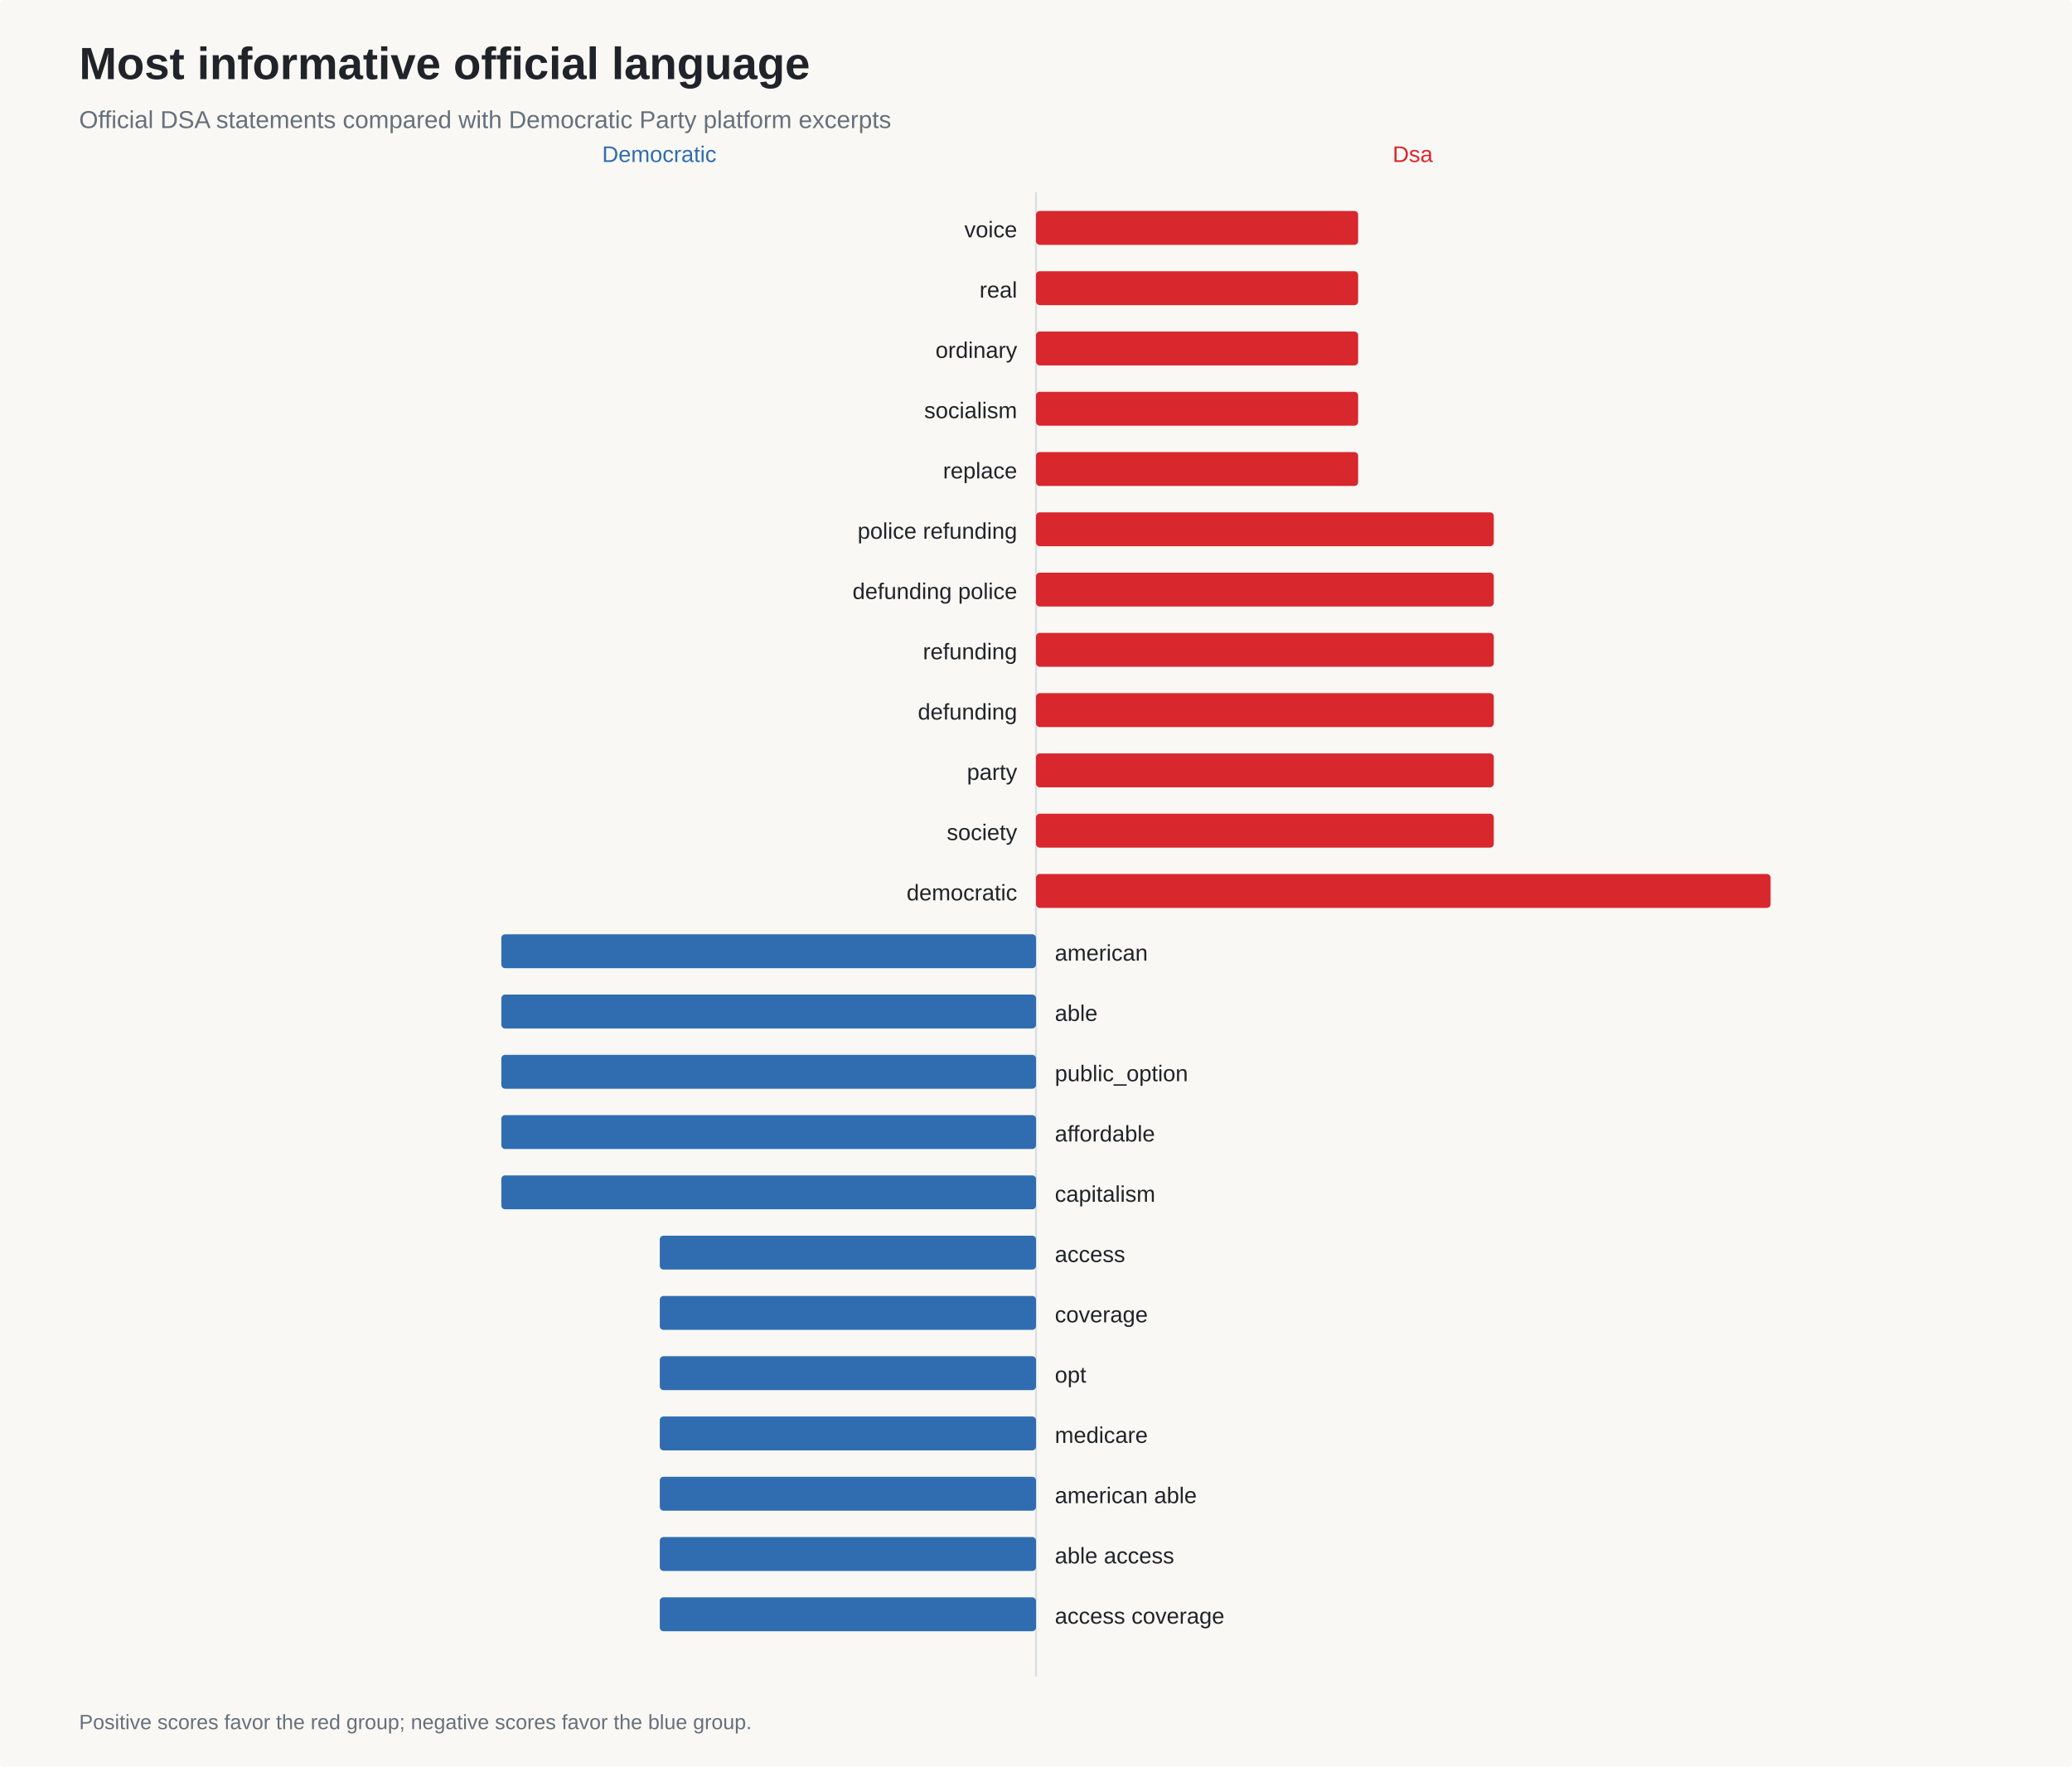
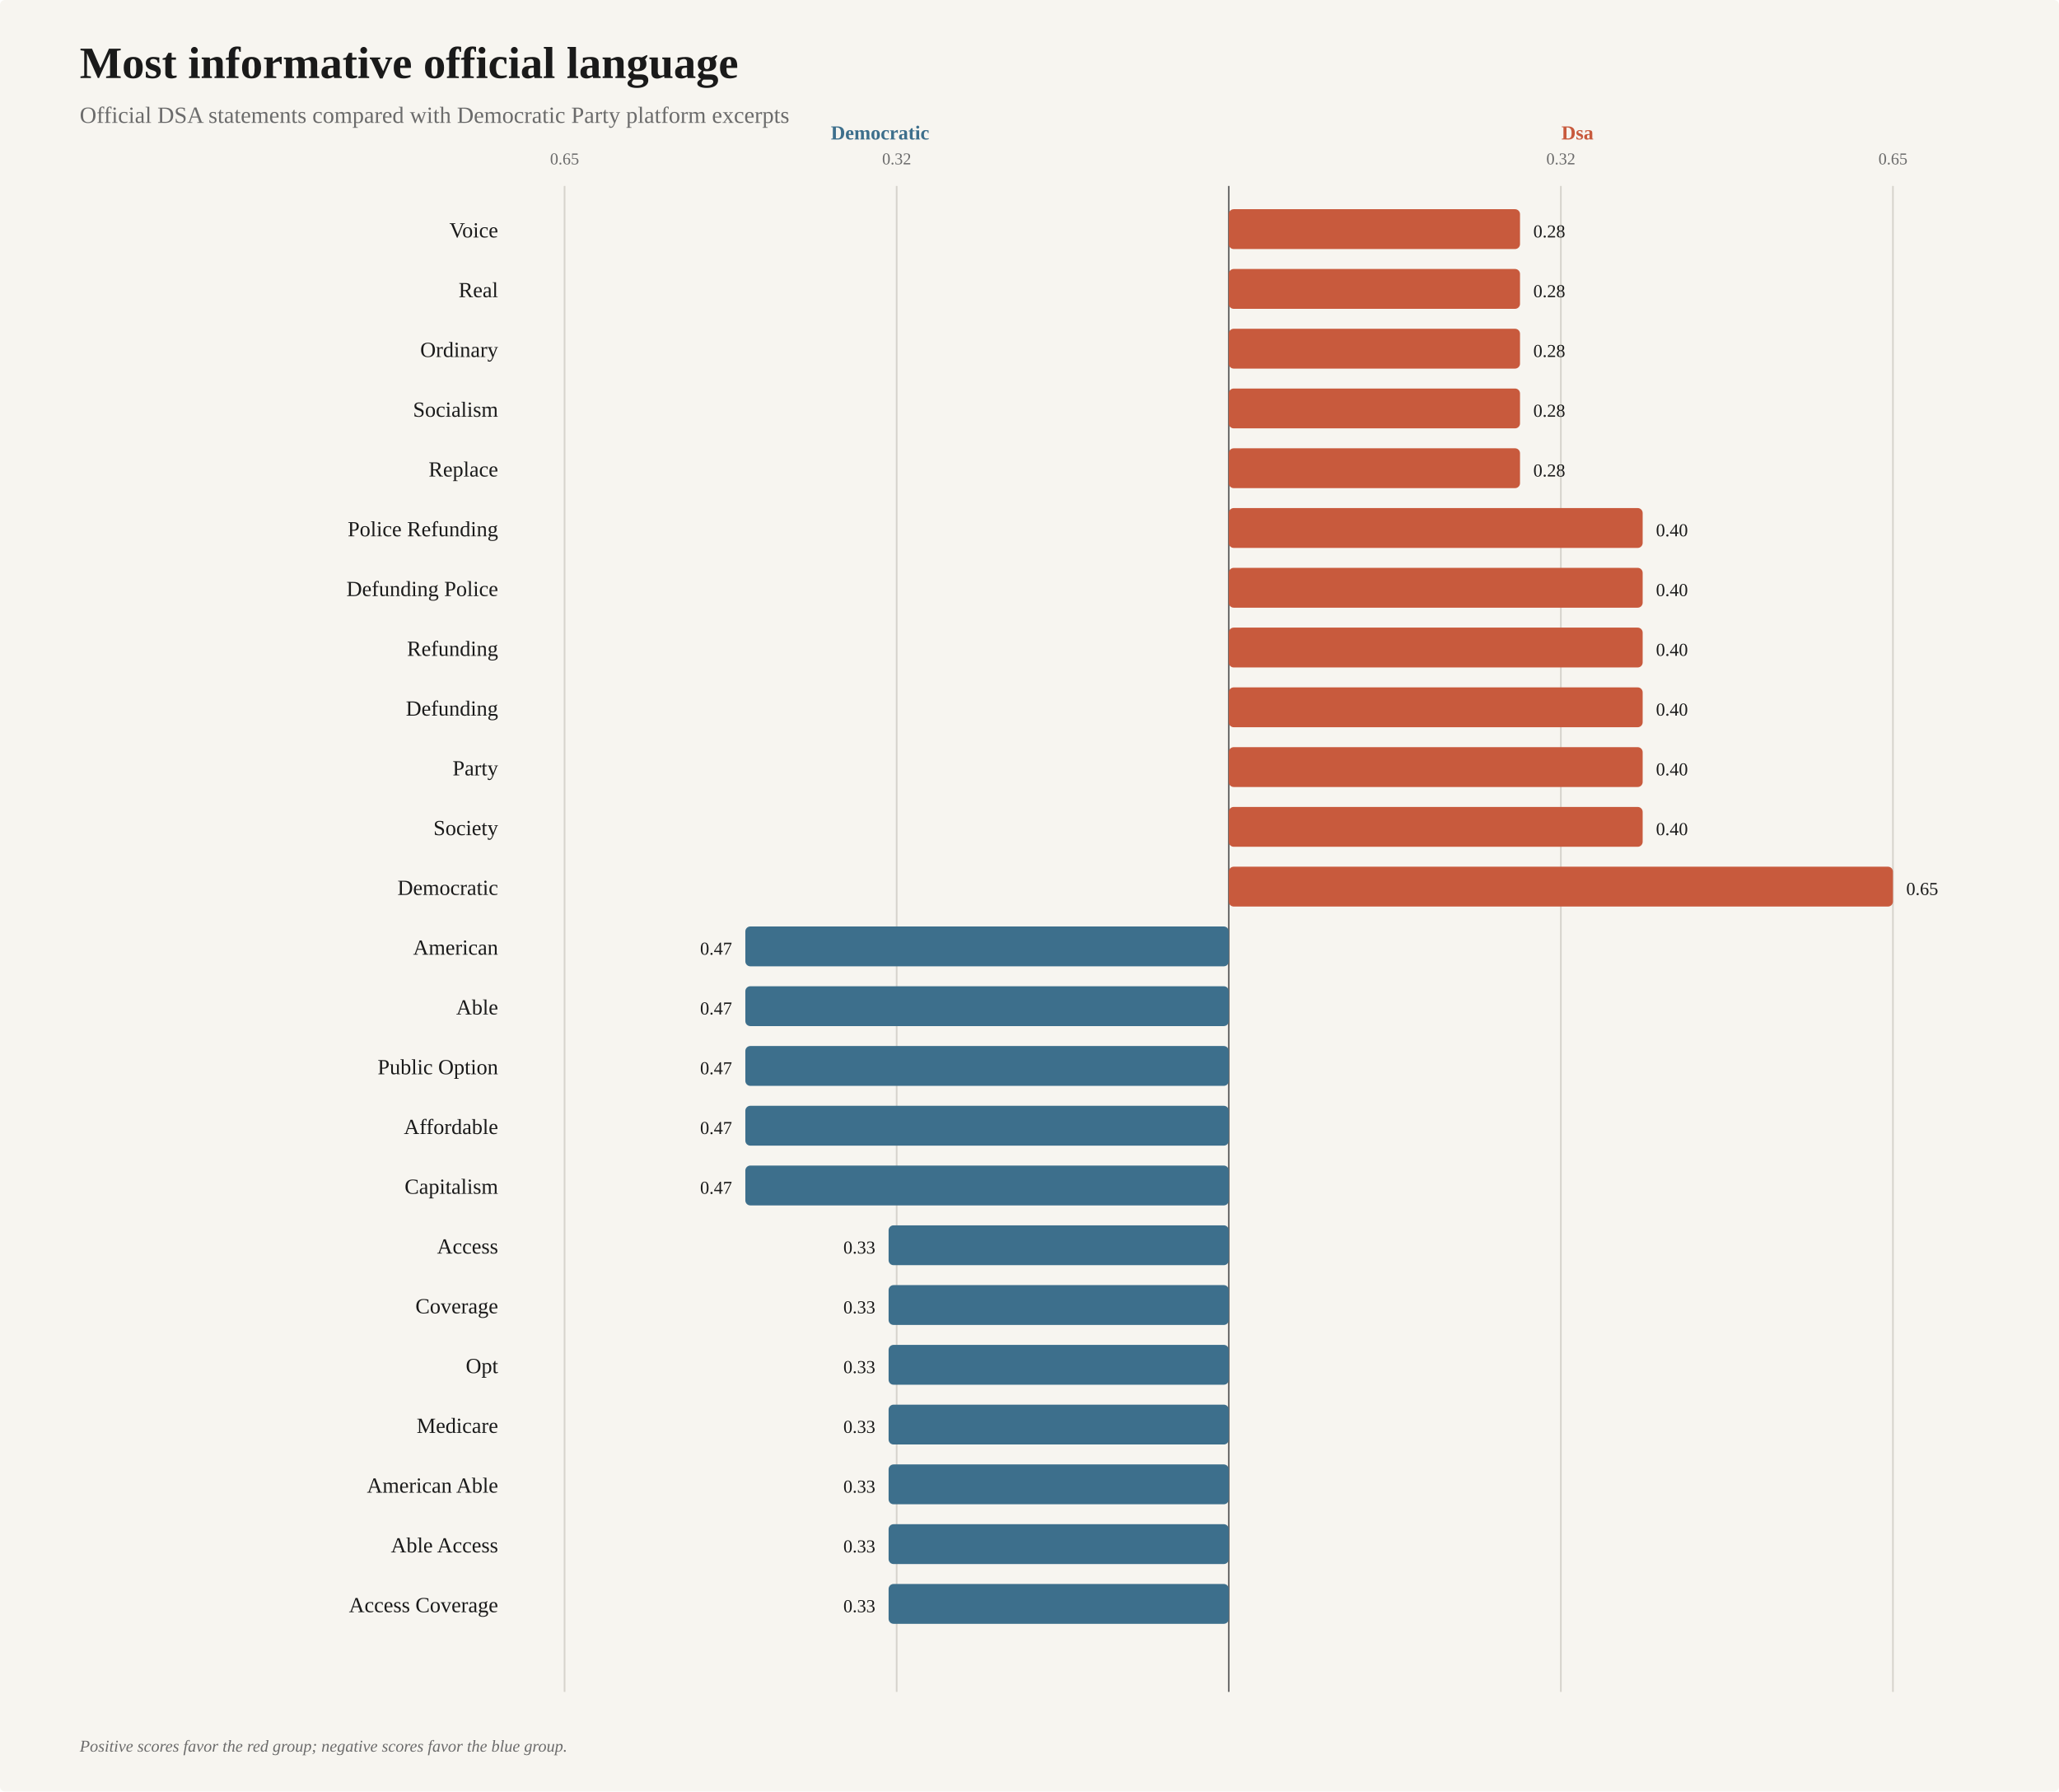
- <svg xmlns="http://www.w3.org/2000/svg" width="1100" height="938" viewBox="0 0 1100 938">
-   <rect x="0.00" y="0.00" width="1100.00" height="938.00" fill="#FAF8F4" rx="2" />
-   <text x="42" y="42" text-anchor="start" fill="#20242A" font-family="Arial, Helvetica, sans-serif" font-size="24px" font-weight="700">Most informative official language</text>
-   <text x="42" y="68" text-anchor="start" fill="#65707C" font-family="Arial, Helvetica, sans-serif" font-size="13px" font-weight="400">Official DSA statements compared with Democratic Party platform excerpts</text>
-   <line x1="550" y1="102" x2="550" y2="890" stroke="#D9DEE5" stroke-width="1" />
-   <rect x="550.00" y="112.00" width="171.02" height="18.00" fill="#D9272E" rx="2" />
-   <text x="540" y="126" text-anchor="end" fill="#20242A" font-family="Arial, Helvetica, sans-serif" font-size="12px" font-weight="400">voice</text>
-   <rect x="550.00" y="144.00" width="171.02" height="18.00" fill="#D9272E" rx="2" />
-   <text x="540" y="158" text-anchor="end" fill="#20242A" font-family="Arial, Helvetica, sans-serif" font-size="12px" font-weight="400">real</text>
-   <rect x="550.00" y="176.00" width="171.02" height="18.00" fill="#D9272E" rx="2" />
-   <text x="540" y="190" text-anchor="end" fill="#20242A" font-family="Arial, Helvetica, sans-serif" font-size="12px" font-weight="400">ordinary</text>
-   <rect x="550.00" y="208.00" width="171.02" height="18.00" fill="#D9272E" rx="2" />
-   <text x="540" y="222" text-anchor="end" fill="#20242A" font-family="Arial, Helvetica, sans-serif" font-size="12px" font-weight="400">socialism</text>
-   <rect x="550.00" y="240.00" width="171.02" height="18.00" fill="#D9272E" rx="2" />
-   <text x="540" y="254" text-anchor="end" fill="#20242A" font-family="Arial, Helvetica, sans-serif" font-size="12px" font-weight="400">replace</text>
-   <rect x="550.00" y="272.00" width="243.04" height="18.00" fill="#D9272E" rx="2" />
-   <text x="540" y="286" text-anchor="end" fill="#20242A" font-family="Arial, Helvetica, sans-serif" font-size="12px" font-weight="400">police refunding</text>
-   <rect x="550.00" y="304.00" width="243.04" height="18.00" fill="#D9272E" rx="2" />
-   <text x="540" y="318" text-anchor="end" fill="#20242A" font-family="Arial, Helvetica, sans-serif" font-size="12px" font-weight="400">defunding police</text>
-   <rect x="550.00" y="336.00" width="243.04" height="18.00" fill="#D9272E" rx="2" />
-   <text x="540" y="350" text-anchor="end" fill="#20242A" font-family="Arial, Helvetica, sans-serif" font-size="12px" font-weight="400">refunding</text>
-   <rect x="550.00" y="368.00" width="243.04" height="18.00" fill="#D9272E" rx="2" />
-   <text x="540" y="382" text-anchor="end" fill="#20242A" font-family="Arial, Helvetica, sans-serif" font-size="12px" font-weight="400">defunding</text>
-   <rect x="550.00" y="400.00" width="243.04" height="18.00" fill="#D9272E" rx="2" />
-   <text x="540" y="414" text-anchor="end" fill="#20242A" font-family="Arial, Helvetica, sans-serif" font-size="12px" font-weight="400">party</text>
-   <rect x="550.00" y="432.00" width="243.04" height="18.00" fill="#D9272E" rx="2" />
-   <text x="540" y="446" text-anchor="end" fill="#20242A" font-family="Arial, Helvetica, sans-serif" font-size="12px" font-weight="400">society</text>
-   <rect x="550.00" y="464.00" width="390.00" height="18.00" fill="#D9272E" rx="2" />
-   <text x="540" y="478" text-anchor="end" fill="#20242A" font-family="Arial, Helvetica, sans-serif" font-size="12px" font-weight="400">democratic</text>
-   <rect x="266.15" y="496.00" width="283.85" height="18.00" fill="#2F6DB0" rx="2" />
-   <text x="560" y="510" text-anchor="start" fill="#20242A" font-family="Arial, Helvetica, sans-serif" font-size="12px" font-weight="400">american</text>
-   <rect x="266.15" y="528.00" width="283.85" height="18.00" fill="#2F6DB0" rx="2" />
-   <text x="560" y="542" text-anchor="start" fill="#20242A" font-family="Arial, Helvetica, sans-serif" font-size="12px" font-weight="400">able</text>
-   <rect x="266.15" y="560.00" width="283.85" height="18.00" fill="#2F6DB0" rx="2" />
-   <text x="560" y="574" text-anchor="start" fill="#20242A" font-family="Arial, Helvetica, sans-serif" font-size="12px" font-weight="400">public_option</text>
-   <rect x="266.15" y="592.00" width="283.85" height="18.00" fill="#2F6DB0" rx="2" />
-   <text x="560" y="606" text-anchor="start" fill="#20242A" font-family="Arial, Helvetica, sans-serif" font-size="12px" font-weight="400">affordable</text>
-   <rect x="266.15" y="624.00" width="283.85" height="18.00" fill="#2F6DB0" rx="2" />
-   <text x="560" y="638" text-anchor="start" fill="#20242A" font-family="Arial, Helvetica, sans-serif" font-size="12px" font-weight="400">capitalism</text>
-   <rect x="350.27" y="656.00" width="199.73" height="18.00" fill="#2F6DB0" rx="2" />
-   <text x="560" y="670" text-anchor="start" fill="#20242A" font-family="Arial, Helvetica, sans-serif" font-size="12px" font-weight="400">access</text>
-   <rect x="350.27" y="688.00" width="199.73" height="18.00" fill="#2F6DB0" rx="2" />
-   <text x="560" y="702" text-anchor="start" fill="#20242A" font-family="Arial, Helvetica, sans-serif" font-size="12px" font-weight="400">coverage</text>
-   <rect x="350.27" y="720.00" width="199.73" height="18.00" fill="#2F6DB0" rx="2" />
-   <text x="560" y="734" text-anchor="start" fill="#20242A" font-family="Arial, Helvetica, sans-serif" font-size="12px" font-weight="400">opt</text>
-   <rect x="350.27" y="752.00" width="199.73" height="18.00" fill="#2F6DB0" rx="2" />
-   <text x="560" y="766" text-anchor="start" fill="#20242A" font-family="Arial, Helvetica, sans-serif" font-size="12px" font-weight="400">medicare</text>
-   <rect x="350.27" y="784.00" width="199.73" height="18.00" fill="#2F6DB0" rx="2" />
-   <text x="560" y="798" text-anchor="start" fill="#20242A" font-family="Arial, Helvetica, sans-serif" font-size="12px" font-weight="400">american able</text>
-   <rect x="350.27" y="816.00" width="199.73" height="18.00" fill="#2F6DB0" rx="2" />
-   <text x="560" y="830" text-anchor="start" fill="#20242A" font-family="Arial, Helvetica, sans-serif" font-size="12px" font-weight="400">able access</text>
-   <rect x="350.27" y="848.00" width="199.73" height="18.00" fill="#2F6DB0" rx="2" />
-   <text x="560" y="862" text-anchor="start" fill="#20242A" font-family="Arial, Helvetica, sans-serif" font-size="12px" font-weight="400">access coverage</text>
-   <text x="750" y="86" text-anchor="middle" fill="#D9272E" font-family="Arial, Helvetica, sans-serif" font-size="12px" font-weight="400">Dsa</text>
-   <text x="350" y="86" text-anchor="middle" fill="#2F6DB0" font-family="Arial, Helvetica, sans-serif" font-size="12px" font-weight="400">Democratic</text>
-   <text x="42" y="918" text-anchor="start" fill="#65707C" font-family="Arial, Helvetica, sans-serif" font-size="11px" font-weight="400">Positive scores favor the red group; negative scores favor the blue group.</text>
+ <svg xmlns="http://www.w3.org/2000/svg" width="1240" height="1079" viewBox="0 0 1240 1079">
+   <rect x="0.00" y="0.00" width="1240.00" height="1079.00" fill="#F7F5F0" rx="3" />
+   <text x="48" y="47" text-anchor="start" fill="#1A1A1A" font-family="Georgia, Times New Roman, serif" font-size="27px" font-weight="700" font-style="normal">Most informative official language</text>
+   <text x="48" y="74" text-anchor="start" fill="#6B6B6B" font-family="Georgia, Times New Roman, serif" font-size="14px" font-weight="400" font-style="normal">Official DSA statements compared with Democratic Party platform excerpts</text>
+   <line x1="340" y1="112" x2="340" y2="1019" stroke="#D6D3CC" stroke-width="1" />
+   <text x="340" y="99" text-anchor="middle" fill="#6B6B6B" font-family="Georgia, Times New Roman, serif" font-size="10px" font-weight="400" font-style="normal">0.65</text>
+   <line x1="540.0" y1="112" x2="540.0" y2="1019" stroke="#D6D3CC" stroke-width="1" />
+   <text x="540.0" y="99" text-anchor="middle" fill="#6B6B6B" font-family="Georgia, Times New Roman, serif" font-size="10px" font-weight="400" font-style="normal">0.32</text>
+   <line x1="740" y1="112" x2="740" y2="1019" stroke="#6B6B6B" stroke-width="1" />
+   <line x1="940.0" y1="112" x2="940.0" y2="1019" stroke="#D6D3CC" stroke-width="1" />
+   <text x="940.0" y="99" text-anchor="middle" fill="#6B6B6B" font-family="Georgia, Times New Roman, serif" font-size="10px" font-weight="400" font-style="normal">0.32</text>
+   <line x1="1140" y1="112" x2="1140" y2="1019" stroke="#D6D3CC" stroke-width="1" />
+   <text x="1140" y="99" text-anchor="middle" fill="#6B6B6B" font-family="Georgia, Times New Roman, serif" font-size="10px" font-weight="400" font-style="normal">0.65</text>
+   <text x="300" y="143" text-anchor="end" fill="#1A1A1A" font-family="Georgia, Times New Roman, serif" font-size="13px" font-weight="400" font-style="normal">Voice</text>
+   <rect x="740.00" y="126.00" width="175.41" height="24.00" fill="#C85A3D" rx="3" />
+   <text x="923.405" y="143" text-anchor="start" fill="#1A1A1A" font-family="Georgia, Times New Roman, serif" font-size="11px" font-weight="400" font-style="normal">0.28</text>
+   <text x="300" y="179" text-anchor="end" fill="#1A1A1A" font-family="Georgia, Times New Roman, serif" font-size="13px" font-weight="400" font-style="normal">Real</text>
+   <rect x="740.00" y="162.00" width="175.41" height="24.00" fill="#C85A3D" rx="3" />
+   <text x="923.405" y="179" text-anchor="start" fill="#1A1A1A" font-family="Georgia, Times New Roman, serif" font-size="11px" font-weight="400" font-style="normal">0.28</text>
+   <text x="300" y="215" text-anchor="end" fill="#1A1A1A" font-family="Georgia, Times New Roman, serif" font-size="13px" font-weight="400" font-style="normal">Ordinary</text>
+   <rect x="740.00" y="198.00" width="175.41" height="24.00" fill="#C85A3D" rx="3" />
+   <text x="923.405" y="215" text-anchor="start" fill="#1A1A1A" font-family="Georgia, Times New Roman, serif" font-size="11px" font-weight="400" font-style="normal">0.28</text>
+   <text x="300" y="251" text-anchor="end" fill="#1A1A1A" font-family="Georgia, Times New Roman, serif" font-size="13px" font-weight="400" font-style="normal">Socialism</text>
+   <rect x="740.00" y="234.00" width="175.41" height="24.00" fill="#C85A3D" rx="3" />
+   <text x="923.405" y="251" text-anchor="start" fill="#1A1A1A" font-family="Georgia, Times New Roman, serif" font-size="11px" font-weight="400" font-style="normal">0.28</text>
+   <text x="300" y="287" text-anchor="end" fill="#1A1A1A" font-family="Georgia, Times New Roman, serif" font-size="13px" font-weight="400" font-style="normal">Replace</text>
+   <rect x="740.00" y="270.00" width="175.41" height="24.00" fill="#C85A3D" rx="3" />
+   <text x="923.405" y="287" text-anchor="start" fill="#1A1A1A" font-family="Georgia, Times New Roman, serif" font-size="11px" font-weight="400" font-style="normal">0.28</text>
+   <text x="300" y="323" text-anchor="end" fill="#1A1A1A" font-family="Georgia, Times New Roman, serif" font-size="13px" font-weight="400" font-style="normal">Police Refunding</text>
+   <rect x="740.00" y="306.00" width="249.27" height="24.00" fill="#C85A3D" rx="3" />
+   <text x="997.273" y="323" text-anchor="start" fill="#1A1A1A" font-family="Georgia, Times New Roman, serif" font-size="11px" font-weight="400" font-style="normal">0.40</text>
+   <text x="300" y="359" text-anchor="end" fill="#1A1A1A" font-family="Georgia, Times New Roman, serif" font-size="13px" font-weight="400" font-style="normal">Defunding Police</text>
+   <rect x="740.00" y="342.00" width="249.27" height="24.00" fill="#C85A3D" rx="3" />
+   <text x="997.273" y="359" text-anchor="start" fill="#1A1A1A" font-family="Georgia, Times New Roman, serif" font-size="11px" font-weight="400" font-style="normal">0.40</text>
+   <text x="300" y="395" text-anchor="end" fill="#1A1A1A" font-family="Georgia, Times New Roman, serif" font-size="13px" font-weight="400" font-style="normal">Refunding</text>
+   <rect x="740.00" y="378.00" width="249.27" height="24.00" fill="#C85A3D" rx="3" />
+   <text x="997.273" y="395" text-anchor="start" fill="#1A1A1A" font-family="Georgia, Times New Roman, serif" font-size="11px" font-weight="400" font-style="normal">0.40</text>
+   <text x="300" y="431" text-anchor="end" fill="#1A1A1A" font-family="Georgia, Times New Roman, serif" font-size="13px" font-weight="400" font-style="normal">Defunding</text>
+   <rect x="740.00" y="414.00" width="249.27" height="24.00" fill="#C85A3D" rx="3" />
+   <text x="997.273" y="431" text-anchor="start" fill="#1A1A1A" font-family="Georgia, Times New Roman, serif" font-size="11px" font-weight="400" font-style="normal">0.40</text>
+   <text x="300" y="467" text-anchor="end" fill="#1A1A1A" font-family="Georgia, Times New Roman, serif" font-size="13px" font-weight="400" font-style="normal">Party</text>
+   <rect x="740.00" y="450.00" width="249.27" height="24.00" fill="#C85A3D" rx="3" />
+   <text x="997.273" y="467" text-anchor="start" fill="#1A1A1A" font-family="Georgia, Times New Roman, serif" font-size="11px" font-weight="400" font-style="normal">0.40</text>
+   <text x="300" y="503" text-anchor="end" fill="#1A1A1A" font-family="Georgia, Times New Roman, serif" font-size="13px" font-weight="400" font-style="normal">Society</text>
+   <rect x="740.00" y="486.00" width="249.27" height="24.00" fill="#C85A3D" rx="3" />
+   <text x="997.273" y="503" text-anchor="start" fill="#1A1A1A" font-family="Georgia, Times New Roman, serif" font-size="11px" font-weight="400" font-style="normal">0.40</text>
+   <text x="300" y="539" text-anchor="end" fill="#1A1A1A" font-family="Georgia, Times New Roman, serif" font-size="13px" font-weight="400" font-style="normal">Democratic</text>
+   <rect x="740.00" y="522.00" width="400.00" height="24.00" fill="#C85A3D" rx="3" />
+   <text x="1148.0" y="539" text-anchor="start" fill="#1A1A1A" font-family="Georgia, Times New Roman, serif" font-size="11px" font-weight="400" font-style="normal">0.65</text>
+   <text x="300" y="575" text-anchor="end" fill="#1A1A1A" font-family="Georgia, Times New Roman, serif" font-size="13px" font-weight="400" font-style="normal">American</text>
+   <rect x="448.87" y="558.00" width="291.13" height="24.00" fill="#3D6F8C" rx="3" />
+   <text x="440.874" y="575" text-anchor="end" fill="#1A1A1A" font-family="Georgia, Times New Roman, serif" font-size="11px" font-weight="400" font-style="normal">0.47</text>
+   <text x="300" y="611" text-anchor="end" fill="#1A1A1A" font-family="Georgia, Times New Roman, serif" font-size="13px" font-weight="400" font-style="normal">Able</text>
+   <rect x="448.87" y="594.00" width="291.13" height="24.00" fill="#3D6F8C" rx="3" />
+   <text x="440.874" y="611" text-anchor="end" fill="#1A1A1A" font-family="Georgia, Times New Roman, serif" font-size="11px" font-weight="400" font-style="normal">0.47</text>
+   <text x="300" y="647" text-anchor="end" fill="#1A1A1A" font-family="Georgia, Times New Roman, serif" font-size="13px" font-weight="400" font-style="normal">Public Option</text>
+   <rect x="448.87" y="630.00" width="291.13" height="24.00" fill="#3D6F8C" rx="3" />
+   <text x="440.874" y="647" text-anchor="end" fill="#1A1A1A" font-family="Georgia, Times New Roman, serif" font-size="11px" font-weight="400" font-style="normal">0.47</text>
+   <text x="300" y="683" text-anchor="end" fill="#1A1A1A" font-family="Georgia, Times New Roman, serif" font-size="13px" font-weight="400" font-style="normal">Affordable</text>
+   <rect x="448.87" y="666.00" width="291.13" height="24.00" fill="#3D6F8C" rx="3" />
+   <text x="440.874" y="683" text-anchor="end" fill="#1A1A1A" font-family="Georgia, Times New Roman, serif" font-size="11px" font-weight="400" font-style="normal">0.47</text>
+   <text x="300" y="719" text-anchor="end" fill="#1A1A1A" font-family="Georgia, Times New Roman, serif" font-size="13px" font-weight="400" font-style="normal">Capitalism</text>
+   <rect x="448.87" y="702.00" width="291.13" height="24.00" fill="#3D6F8C" rx="3" />
+   <text x="440.874" y="719" text-anchor="end" fill="#1A1A1A" font-family="Georgia, Times New Roman, serif" font-size="11px" font-weight="400" font-style="normal">0.47</text>
+   <text x="300" y="755" text-anchor="end" fill="#1A1A1A" font-family="Georgia, Times New Roman, serif" font-size="13px" font-weight="400" font-style="normal">Access</text>
+   <rect x="535.14" y="738.00" width="204.86" height="24.00" fill="#3D6F8C" rx="3" />
+   <text x="527.144" y="755" text-anchor="end" fill="#1A1A1A" font-family="Georgia, Times New Roman, serif" font-size="11px" font-weight="400" font-style="normal">0.33</text>
+   <text x="300" y="791" text-anchor="end" fill="#1A1A1A" font-family="Georgia, Times New Roman, serif" font-size="13px" font-weight="400" font-style="normal">Coverage</text>
+   <rect x="535.14" y="774.00" width="204.86" height="24.00" fill="#3D6F8C" rx="3" />
+   <text x="527.144" y="791" text-anchor="end" fill="#1A1A1A" font-family="Georgia, Times New Roman, serif" font-size="11px" font-weight="400" font-style="normal">0.33</text>
+   <text x="300" y="827" text-anchor="end" fill="#1A1A1A" font-family="Georgia, Times New Roman, serif" font-size="13px" font-weight="400" font-style="normal">Opt</text>
+   <rect x="535.14" y="810.00" width="204.86" height="24.00" fill="#3D6F8C" rx="3" />
+   <text x="527.144" y="827" text-anchor="end" fill="#1A1A1A" font-family="Georgia, Times New Roman, serif" font-size="11px" font-weight="400" font-style="normal">0.33</text>
+   <text x="300" y="863" text-anchor="end" fill="#1A1A1A" font-family="Georgia, Times New Roman, serif" font-size="13px" font-weight="400" font-style="normal">Medicare</text>
+   <rect x="535.14" y="846.00" width="204.86" height="24.00" fill="#3D6F8C" rx="3" />
+   <text x="527.144" y="863" text-anchor="end" fill="#1A1A1A" font-family="Georgia, Times New Roman, serif" font-size="11px" font-weight="400" font-style="normal">0.33</text>
+   <text x="300" y="899" text-anchor="end" fill="#1A1A1A" font-family="Georgia, Times New Roman, serif" font-size="13px" font-weight="400" font-style="normal">American Able</text>
+   <rect x="535.14" y="882.00" width="204.86" height="24.00" fill="#3D6F8C" rx="3" />
+   <text x="527.144" y="899" text-anchor="end" fill="#1A1A1A" font-family="Georgia, Times New Roman, serif" font-size="11px" font-weight="400" font-style="normal">0.33</text>
+   <text x="300" y="935" text-anchor="end" fill="#1A1A1A" font-family="Georgia, Times New Roman, serif" font-size="13px" font-weight="400" font-style="normal">Able Access</text>
+   <rect x="535.14" y="918.00" width="204.86" height="24.00" fill="#3D6F8C" rx="3" />
+   <text x="527.144" y="935" text-anchor="end" fill="#1A1A1A" font-family="Georgia, Times New Roman, serif" font-size="11px" font-weight="400" font-style="normal">0.33</text>
+   <text x="300" y="971" text-anchor="end" fill="#1A1A1A" font-family="Georgia, Times New Roman, serif" font-size="13px" font-weight="400" font-style="normal">Access Coverage</text>
+   <rect x="535.14" y="954.00" width="204.86" height="24.00" fill="#3D6F8C" rx="3" />
+   <text x="527.144" y="971" text-anchor="end" fill="#1A1A1A" font-family="Georgia, Times New Roman, serif" font-size="11px" font-weight="400" font-style="normal">0.33</text>
+   <text x="950.0" y="84" text-anchor="middle" fill="#C85A3D" font-family="Georgia, Times New Roman, serif" font-size="12px" font-weight="700" font-style="normal">Dsa</text>
+   <text x="530.0" y="84" text-anchor="middle" fill="#3D6F8C" font-family="Georgia, Times New Roman, serif" font-size="12px" font-weight="700" font-style="normal">Democratic</text>
+   <text x="48" y="1055" text-anchor="start" fill="#6B6B6B" font-family="Georgia, Times New Roman, serif" font-size="10px" font-weight="400" font-style="italic">Positive scores favor the red group; negative scores favor the blue group.</text>
</svg>
